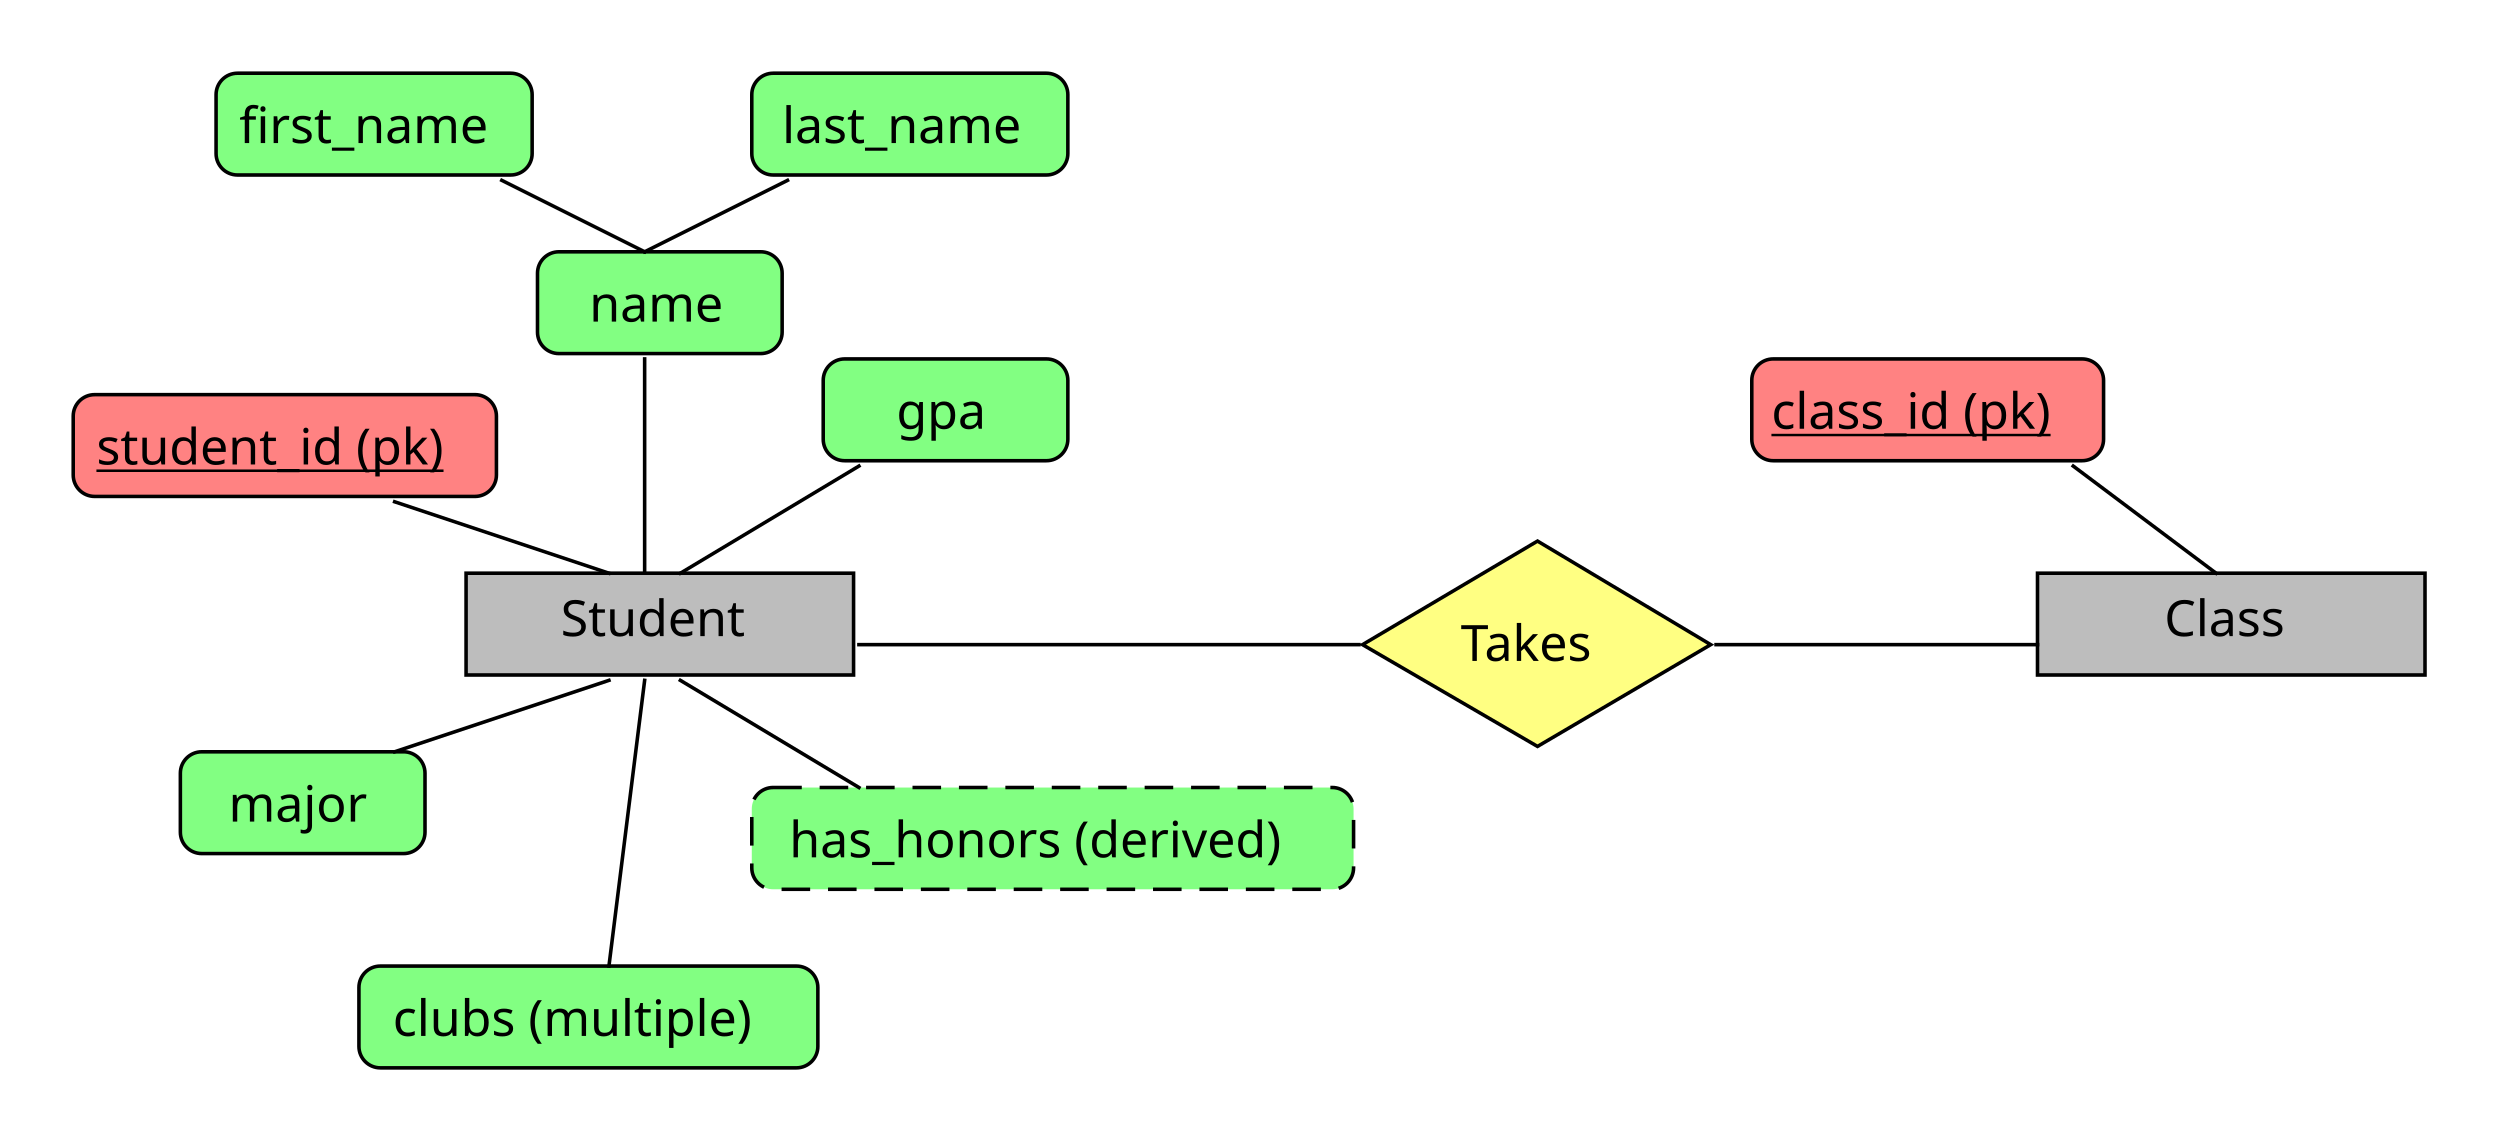
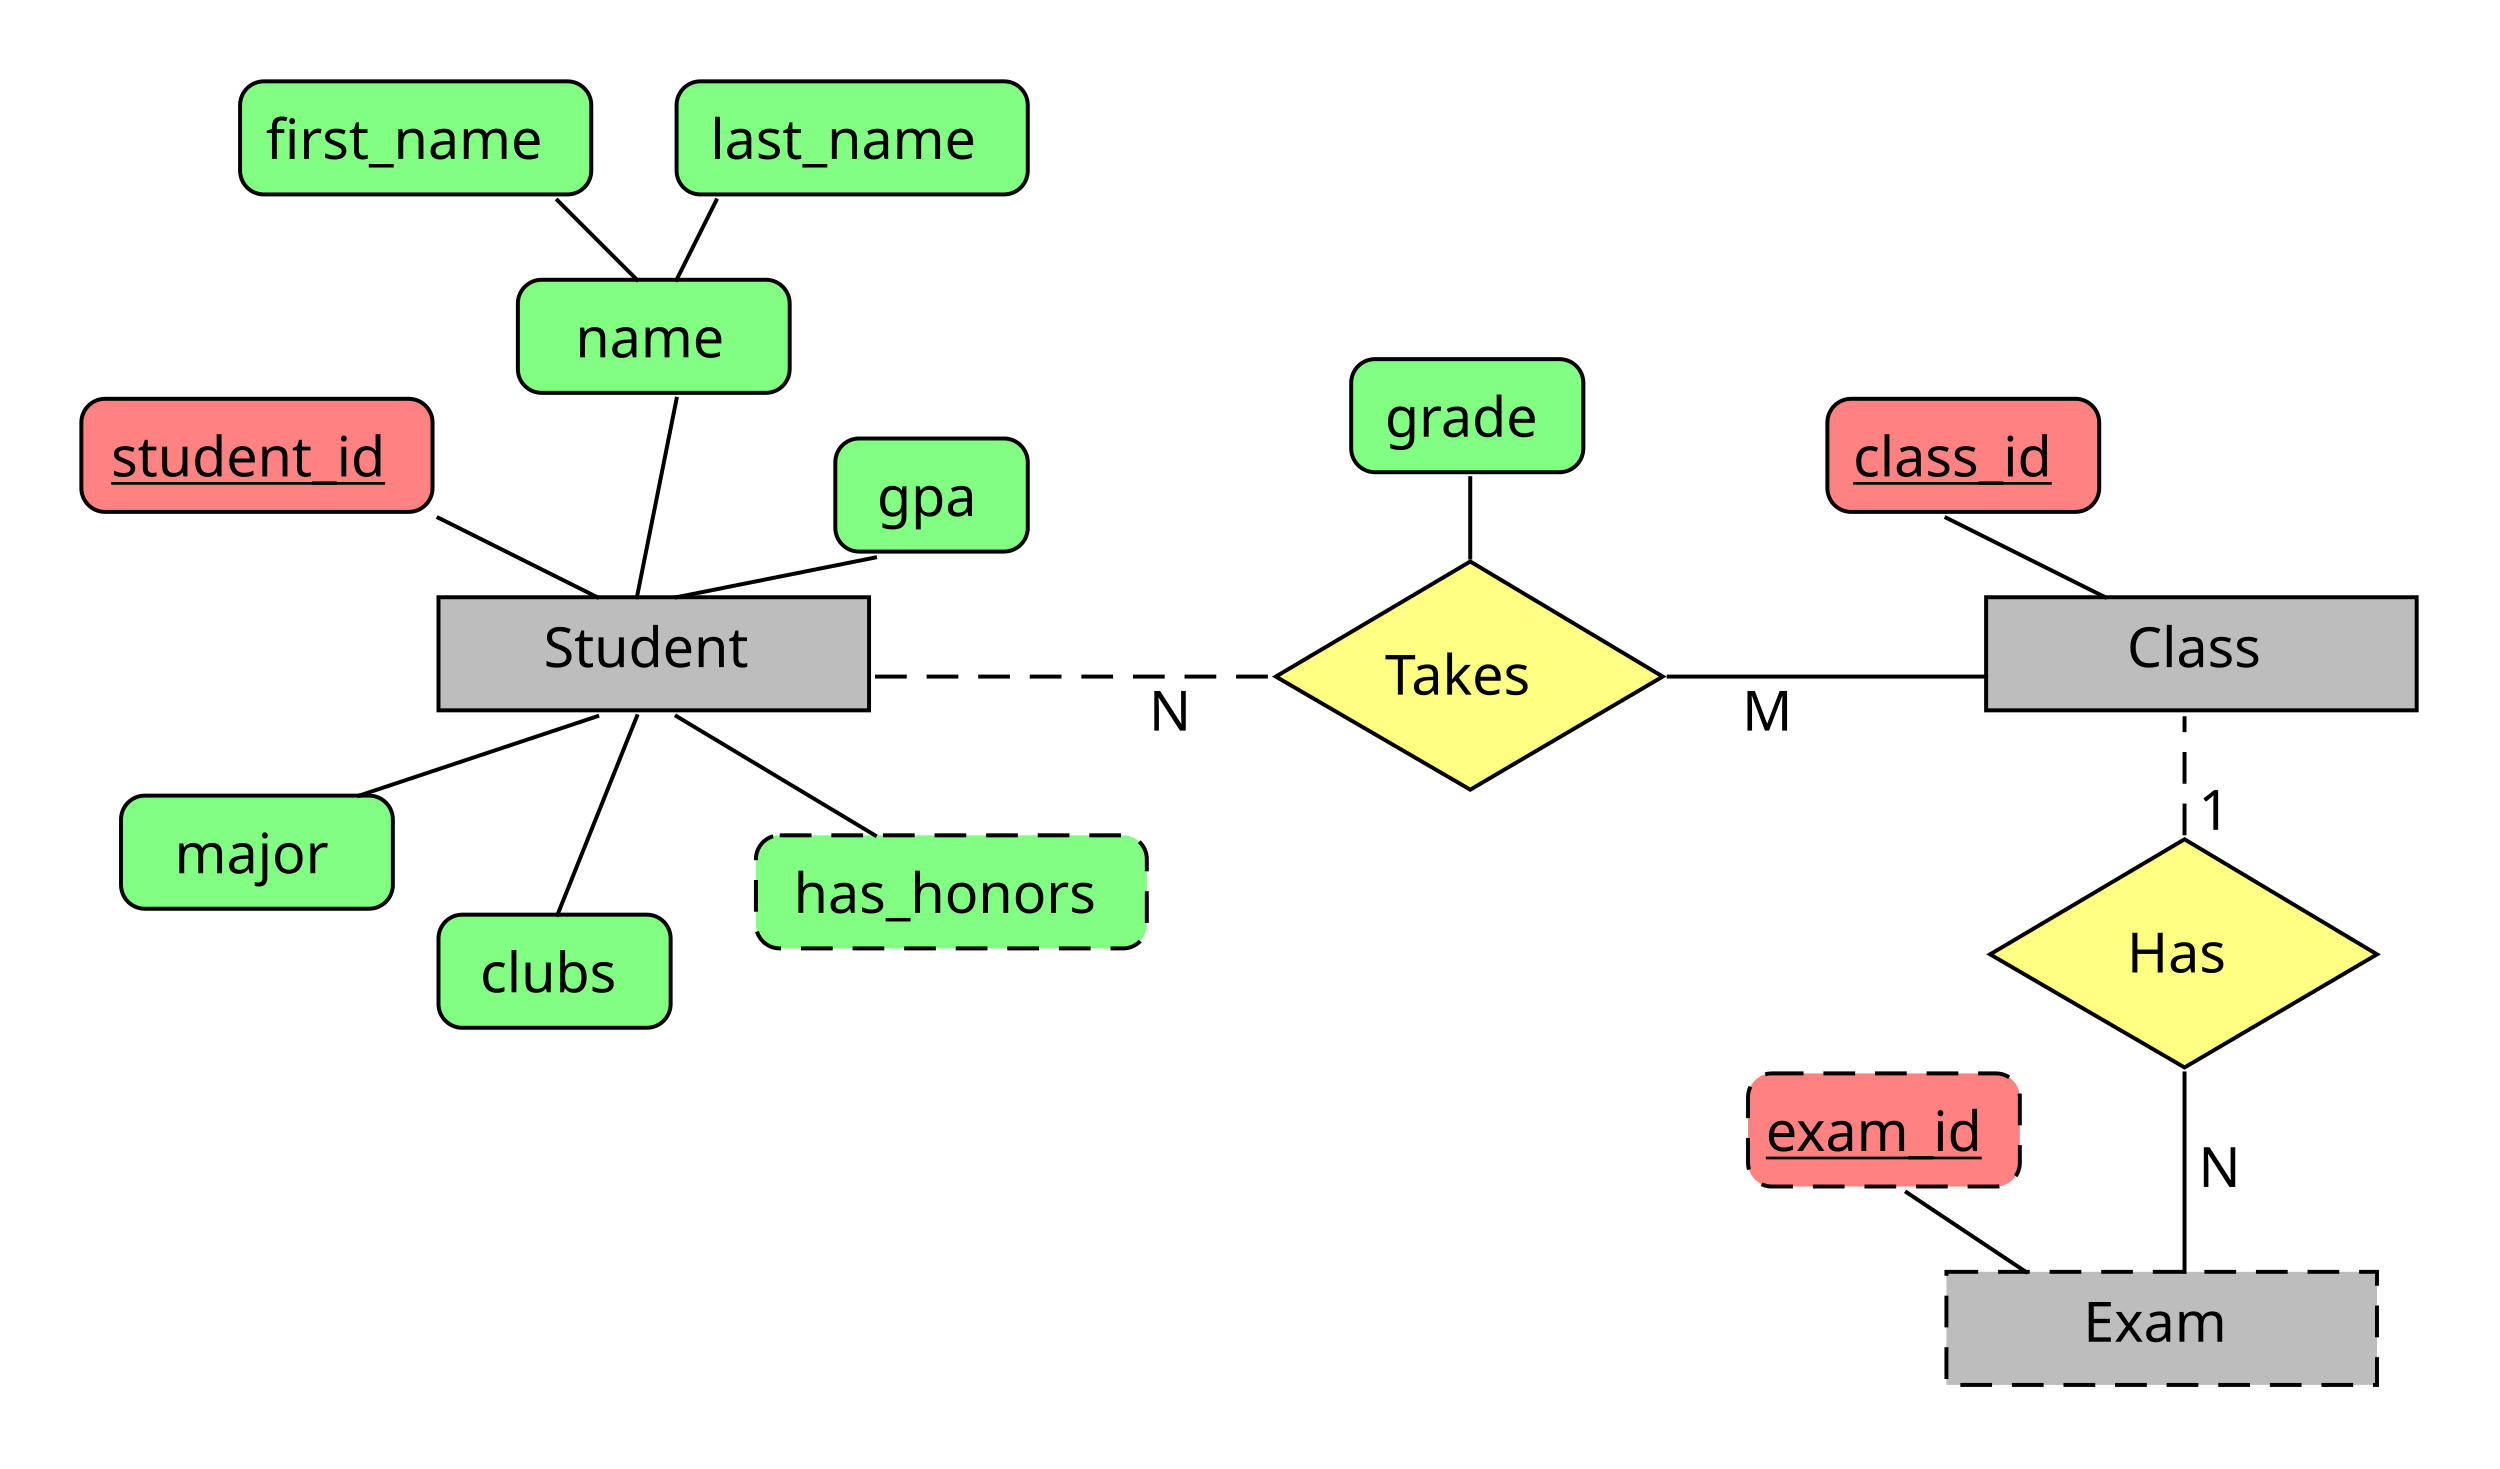
- <svg xmlns="http://www.w3.org/2000/svg" fill-opacity="1" color-rendering="auto" color-interpolation="auto" text-rendering="auto" stroke="black" stroke-linecap="square" width="700" stroke-miterlimit="10" shape-rendering="auto" stroke-opacity="1" fill="black" stroke-dasharray="none" font-weight="normal" stroke-width="1" viewBox="60 80 700 320" height="320" font-family="'Dialog'" font-style="normal" stroke-linejoin="miter" font-size="12px" stroke-dashoffset="0" image-rendering="auto">
+ <svg xmlns="http://www.w3.org/2000/svg" fill-opacity="1" color-rendering="auto" color-interpolation="auto" text-rendering="auto" stroke="black" stroke-linecap="square" width="630" stroke-miterlimit="10" shape-rendering="auto" stroke-opacity="1" fill="black" stroke-dasharray="none" font-weight="normal" stroke-width="1" viewBox="70 70 630 370" height="370" font-family="'Dialog'" font-style="normal" stroke-linejoin="miter" font-size="12px" stroke-dashoffset="0" image-rendering="auto">
  <defs id="genericDefs" />
  <g>
    <defs id="defs1">
      <clipPath clipPathUnits="userSpaceOnUse" id="clipPath1">
        <path d="M0 0 L2147483647 0 L2147483647 2147483647 L0 2147483647 L0 0 Z" />
      </clipPath>
      <clipPath clipPathUnits="userSpaceOnUse" id="clipPath2">
+         <path d="M0 0 L0 30 L70 30 L70 0 Z" />
+       </clipPath>
+       <clipPath clipPathUnits="userSpaceOnUse" id="clipPath3">
+         <path d="M0 0 L0 60 L100 60 L100 0 Z" />
+       </clipPath>
+       <clipPath clipPathUnits="userSpaceOnUse" id="clipPath4">
+         <path d="M0 0 L0 30 L110 30 L110 0 Z" />
+       </clipPath>
+       <clipPath clipPathUnits="userSpaceOnUse" id="clipPath5">
+         <path d="M0 0 L0 30 L60 30 L60 0 Z" />
+       </clipPath>
+       <clipPath clipPathUnits="userSpaceOnUse" id="clipPath6">
        <path d="M0 0 L0 30 L100 30 L100 0 Z" />
-       </clipPath>
-       <clipPath clipPathUnits="userSpaceOnUse" id="clipPath3">
-         <path d="M0 0 L0 30 L110 30 L110 0 Z" />
-       </clipPath>
-       <clipPath clipPathUnits="userSpaceOnUse" id="clipPath4">
-         <path d="M0 0 L0 60 L100 60 L100 0 Z" />
-       </clipPath>
-       <clipPath clipPathUnits="userSpaceOnUse" id="clipPath5">
-         <path d="M0 0 L0 30 L170 30 L170 0 Z" />
-       </clipPath>
-       <clipPath clipPathUnits="userSpaceOnUse" id="clipPath6">
-         <path d="M0 0 L0 30 L130 30 L130 0 Z" />
      </clipPath>
      <clipPath clipPathUnits="userSpaceOnUse" id="clipPath7">
        <path d="M0 0 L0 30 L90 30 L90 0 Z" />
      </clipPath>
      <clipPath clipPathUnits="userSpaceOnUse" id="clipPath8">
-         <path d="M0 0 L0 30 L70 30 L70 0 Z" />
+         <path d="M0 0 L0 30 L50 30 L50 0 Z" />
      </clipPath>
      <clipPath clipPathUnits="userSpaceOnUse" id="clipPath9">
-         <path d="M0 0 L0 30 L120 30 L120 0 Z" />
+         <path d="M0 0 L0 50 L60 50 L60 0 Z" />
      </clipPath>
      <clipPath clipPathUnits="userSpaceOnUse" id="clipPath10">
-         <path d="M0 0 L0 60 L70 60 L70 0 Z" />
+         <path d="M0 0 L0 80 L40 80 L40 0 Z" />
      </clipPath>
      <clipPath clipPathUnits="userSpaceOnUse" id="clipPath11">
-         <path d="M0 0 L0 60 L80 60 L80 0 Z" />
+         <path d="M0 0 L0 60 L40 60 L40 0 Z" />
      </clipPath>
      <clipPath clipPathUnits="userSpaceOnUse" id="clipPath12">
-         <path d="M0 0 L0 110 L40 110 L40 0 Z" />
+         <path d="M0 0 L0 50 L30 50 L30 0 Z" />
      </clipPath>
      <clipPath clipPathUnits="userSpaceOnUse" id="clipPath13">
        <path d="M0 0 L0 50 L70 50 L70 0 Z" />
      </clipPath>
      <clipPath clipPathUnits="userSpaceOnUse" id="clipPath14">
-         <path d="M0 0 L0 90 L30 90 L30 0 Z" />
+         <path d="M0 0 L0 40 L110 40 L110 0 Z" />
      </clipPath>
      <clipPath clipPathUnits="userSpaceOnUse" id="clipPath15">
+         <path d="M0 0 L0 40 L130 40 L130 0 Z" />
+       </clipPath>
+       <clipPath clipPathUnits="userSpaceOnUse" id="clipPath16">
+         <path d="M0 0 L0 60 L80 60 L80 0 Z" />
+       </clipPath>
+       <clipPath clipPathUnits="userSpaceOnUse" id="clipPath17">
+         <path d="M0 0 L0 80 L50 80 L50 0 Z" />
+       </clipPath>
+       <clipPath clipPathUnits="userSpaceOnUse" id="clipPath18">
+         <path d="M0 0 L0 50 L40 50 L40 0 Z" />
+       </clipPath>
+       <clipPath clipPathUnits="userSpaceOnUse" id="clipPath19">
+         <path d="M0 0 L0 50 L50 50 L50 0 Z" />
+       </clipPath>
+       <clipPath clipPathUnits="userSpaceOnUse" id="clipPath20">
+         <path d="M0 0 L0 40 L80 40 L80 0 Z" />
+       </clipPath>
+       <clipPath clipPathUnits="userSpaceOnUse" id="clipPath21">
        <path d="M0 0 L0 50 L90 50 L90 0 Z" />
      </clipPath>
    </defs>
-     <g fill="rgb(255,0,0)" fill-opacity="0.49" transform="translate(550,180)" stroke-opacity="0.49" stroke="rgb(255,0,0)">
-       <rect x="0.5" y="0.5" clip-path="url(#clipPath2)" width="98.5" rx="6" ry="6" height="28.5" stroke="none" />
-     </g>
-     <g transform="translate(550,180)">
-       <rect x="0.5" y="0.5" clip-path="url(#clipPath2)" fill="none" width="98.5" rx="6" ry="6" height="28.5" />
-       <text x="6" font-size="14px" y="20.055" text-decoration="underline" clip-path="url(#clipPath2)" font-family="sans-serif" stroke="none" xml:space="preserve">class_id (pk)</text>
-     </g>
-     <g fill="rgb(120,120,120)" fill-opacity="0.49" transform="translate(630,240)" stroke-opacity="0.49" stroke="rgb(120,120,120)">
-       <rect x="0.5" width="108.5" height="28.5" y="0.5" clip-path="url(#clipPath3)" stroke="none" />
-     </g>
-     <g transform="translate(630,240)">
-       <rect fill="none" x="0.5" width="108.5" height="28.5" y="0.5" clip-path="url(#clipPath3)" />
-       <text x="36" font-size="14px" y="18.109" clip-path="url(#clipPath3)" font-family="sans-serif" stroke="none" xml:space="preserve">Class</text>
-     </g>
-     <g fill="rgb(255,255,0)" fill-opacity="0.49" transform="translate(440,230)" stroke-opacity="0.49" stroke="rgb(255,255,0)">
-       <path d="M50.5 1.5 L99 30.5 L50.5 59 L1.5 30.5 Z" stroke="none" clip-path="url(#clipPath4)" />
-     </g>
-     <g transform="translate(440,230)">
-       <path fill="none" d="M50.5 1.5 L99 30.5 L50.5 59 L1.5 30.5 Z" clip-path="url(#clipPath4)" />
-       <text x="29" font-size="14px" y="35.055" clip-path="url(#clipPath4)" font-family="sans-serif" stroke="none" xml:space="preserve">Takes</text>
-     </g>
-     <g fill="rgb(0,255,0)" fill-opacity="0.49" transform="translate(270,300)" stroke-opacity="0.49" stroke="rgb(0,255,0)">
-       <rect x="0.5" y="0.5" clip-path="url(#clipPath5)" width="168.5" rx="6" ry="6" height="28.5" stroke="none" />
-     </g>
-     <g stroke-dasharray="8,5" stroke-miterlimit="5" transform="translate(270,300)" stroke-linecap="butt">
-       <rect x="0.5" y="0.5" clip-path="url(#clipPath5)" fill="none" width="168.5" rx="6" ry="6" height="28.5" />
-       <text x="11" font-size="14px" y="20.055" clip-path="url(#clipPath5)" font-family="sans-serif" stroke="none" xml:space="preserve">has_honors (derived)</text>
-     </g>
-     <g fill="rgb(0,255,0)" fill-opacity="0.49" transform="translate(160,350)" stroke-opacity="0.49" stroke="rgb(0,255,0)">
-       <rect x="0.5" y="0.5" clip-path="url(#clipPath6)" width="128.5" rx="6" ry="6" height="28.5" stroke="none" />
-     </g>
-     <g transform="translate(160,350)">
-       <rect x="0.5" y="0.5" clip-path="url(#clipPath6)" fill="none" width="128.5" rx="6" ry="6" height="28.5" />
-       <text x="10" font-size="14px" y="20.055" clip-path="url(#clipPath6)" font-family="sans-serif" stroke="none" xml:space="preserve">clubs (multiple)</text>
-     </g>
-     <g fill="rgb(0,255,0)" fill-opacity="0.49" transform="translate(270,100)" stroke-opacity="0.49" stroke="rgb(0,255,0)">
+     <g fill="rgb(255,0,0)" fill-opacity="0.49" transform="translate(510,340)" stroke-opacity="0.49" stroke="rgb(255,0,0)">
+       <rect x="0.5" y="0.5" clip-path="url(#clipPath2)" width="68.5" rx="6" ry="6" height="28.5" stroke="none" />
+     </g>
+     <g stroke-dasharray="8,5" stroke-miterlimit="5" transform="translate(510,340)" stroke-linecap="butt">
+       <rect x="0.5" y="0.5" clip-path="url(#clipPath2)" fill="none" width="68.5" rx="6" ry="6" height="28.5" />
+       <text x="5" font-size="14px" y="20.055" text-decoration="underline" clip-path="url(#clipPath2)" font-family="sans-serif" stroke="none" xml:space="preserve">exam_id</text>
+     </g>
+     <g fill="rgb(255,255,0)" fill-opacity="0.49" transform="translate(570,280)" stroke-opacity="0.49" stroke="rgb(255,255,0)">
+       <path d="M50.5 1.5 L99 30.5 L50.5 59 L1.5 30.5 Z" stroke="none" clip-path="url(#clipPath3)" />
+     </g>
+     <g transform="translate(570,280)">
+       <path fill="none" d="M50.5 1.5 L99 30.5 L50.5 59 L1.5 30.5 Z" clip-path="url(#clipPath3)" />
+       <text x="36" font-size="14px" y="35.055" clip-path="url(#clipPath3)" font-family="sans-serif" stroke="none" xml:space="preserve">Has</text>
+     </g>
+     <g fill="rgb(120,120,120)" fill-opacity="0.49" transform="translate(560,390)" stroke-opacity="0.49" stroke="rgb(120,120,120)">
+       <rect x="0.5" width="108.5" height="28.5" y="0.5" clip-path="url(#clipPath4)" stroke="none" />
+     </g>
+     <g stroke-dasharray="8,5" stroke-miterlimit="5" transform="translate(560,390)" stroke-linecap="butt">
+       <rect fill="none" x="0.5" width="108.5" height="28.5" y="0.5" clip-path="url(#clipPath4)" />
+       <text x="35" font-size="14px" y="18.109" clip-path="url(#clipPath4)" font-family="sans-serif" stroke="none" xml:space="preserve">Exam</text>
+     </g>
+     <g fill="rgb(0,255,0)" fill-opacity="0.49" transform="translate(410,160)" stroke-opacity="0.49" stroke="rgb(0,255,0)">
+       <rect x="0.5" y="0.5" clip-path="url(#clipPath5)" width="58.5" rx="6" ry="6" height="28.5" stroke="none" />
+     </g>
+     <g transform="translate(410,160)">
+       <rect x="0.5" y="0.5" clip-path="url(#clipPath5)" fill="none" width="58.5" rx="6" ry="6" height="28.5" />
+       <text x="9" font-size="14px" y="20.055" clip-path="url(#clipPath5)" font-family="sans-serif" stroke="none" xml:space="preserve">grade</text>
+     </g>
+     <g fill="rgb(255,0,0)" fill-opacity="0.49" transform="translate(530,170)" stroke-opacity="0.49" stroke="rgb(255,0,0)">
+       <rect x="0.5" y="0.5" clip-path="url(#clipPath2)" width="68.5" rx="6" ry="6" height="28.5" stroke="none" />
+     </g>
+     <g transform="translate(530,170)">
+       <rect x="0.5" y="0.5" clip-path="url(#clipPath2)" fill="none" width="68.5" rx="6" ry="6" height="28.5" />
+       <text x="7" font-size="14px" y="20.055" text-decoration="underline" clip-path="url(#clipPath2)" font-family="sans-serif" stroke="none" xml:space="preserve">class_id</text>
+     </g>
+     <g fill="rgb(120,120,120)" fill-opacity="0.49" transform="translate(570,220)" stroke-opacity="0.49" stroke="rgb(120,120,120)">
+       <rect x="0.5" width="108.5" height="28.5" y="0.5" clip-path="url(#clipPath4)" stroke="none" />
+     </g>
+     <g transform="translate(570,220)">
+       <rect fill="none" x="0.5" width="108.5" height="28.5" y="0.5" clip-path="url(#clipPath4)" />
+       <text x="36" font-size="14px" y="18.109" clip-path="url(#clipPath4)" font-family="sans-serif" stroke="none" xml:space="preserve">Class</text>
+     </g>
+     <g fill="rgb(255,255,0)" fill-opacity="0.49" transform="translate(390,210)" stroke-opacity="0.49" stroke="rgb(255,255,0)">
+       <path d="M50.5 1.5 L99 30.5 L50.5 59 L1.5 30.5 Z" stroke="none" clip-path="url(#clipPath3)" />
+     </g>
+     <g transform="translate(390,210)">
+       <path fill="none" d="M50.5 1.5 L99 30.5 L50.5 59 L1.5 30.5 Z" clip-path="url(#clipPath3)" />
+       <text x="29" font-size="14px" y="35.055" clip-path="url(#clipPath3)" font-family="sans-serif" stroke="none" xml:space="preserve">Takes</text>
+     </g>
+     <g fill="rgb(0,255,0)" fill-opacity="0.49" transform="translate(260,280)" stroke-opacity="0.49" stroke="rgb(0,255,0)">
+       <rect x="0.5" y="0.5" clip-path="url(#clipPath6)" width="98.5" rx="6" ry="6" height="28.5" stroke="none" />
+     </g>
+     <g stroke-dasharray="8,5" stroke-miterlimit="5" transform="translate(260,280)" stroke-linecap="butt">
+       <rect x="0.5" y="0.5" clip-path="url(#clipPath6)" fill="none" width="98.5" rx="6" ry="6" height="28.5" />
+       <text x="10" font-size="14px" y="20.055" clip-path="url(#clipPath6)" font-family="sans-serif" stroke="none" xml:space="preserve">has_honors</text>
+     </g>
+     <g fill="rgb(0,255,0)" fill-opacity="0.49" transform="translate(180,300)" stroke-opacity="0.49" stroke="rgb(0,255,0)">
+       <rect x="0.5" y="0.5" clip-path="url(#clipPath5)" width="58.5" rx="6" ry="6" height="28.5" stroke="none" />
+     </g>
+     <g transform="translate(180,300)">
+       <rect x="0.5" y="0.5" clip-path="url(#clipPath5)" fill="none" width="58.5" rx="6" ry="6" height="28.5" />
+       <text x="11" font-size="14px" y="20.055" clip-path="url(#clipPath5)" font-family="sans-serif" stroke="none" xml:space="preserve">clubs</text>
+     </g>
+     <g fill="rgb(0,255,0)" fill-opacity="0.49" transform="translate(240,90)" stroke-opacity="0.49" stroke="rgb(0,255,0)">
      <rect x="0.5" y="0.5" clip-path="url(#clipPath7)" width="88.5" rx="6" ry="6" height="28.5" stroke="none" />
    </g>
-     <g transform="translate(270,100)">
+     <g transform="translate(240,90)">
      <rect x="0.5" y="0.5" clip-path="url(#clipPath7)" fill="none" width="88.5" rx="6" ry="6" height="28.5" />
      <text x="9" font-size="14px" y="20.055" clip-path="url(#clipPath7)" font-family="sans-serif" stroke="none" xml:space="preserve">last_name</text>
    </g>
-     <g fill="rgb(0,255,0)" fill-opacity="0.49" transform="translate(120,100)" stroke-opacity="0.49" stroke="rgb(0,255,0)">
+     <g fill="rgb(0,255,0)" fill-opacity="0.49" transform="translate(130,90)" stroke-opacity="0.49" stroke="rgb(0,255,0)">
      <rect x="0.5" y="0.5" clip-path="url(#clipPath7)" width="88.5" rx="6" ry="6" height="28.5" stroke="none" />
    </g>
-     <g transform="translate(120,100)">
+     <g transform="translate(130,90)">
      <rect x="0.5" y="0.5" clip-path="url(#clipPath7)" fill="none" width="88.5" rx="6" ry="6" height="28.5" />
      <text x="7" font-size="14px" y="20.055" clip-path="url(#clipPath7)" font-family="sans-serif" stroke="none" xml:space="preserve">first_name</text>
    </g>
-     <g fill="rgb(0,255,0)" fill-opacity="0.49" transform="translate(290,180)" stroke-opacity="0.49" stroke="rgb(0,255,0)">
-       <rect x="0.5" y="0.5" clip-path="url(#clipPath8)" width="68.5" rx="6" ry="6" height="28.5" stroke="none" />
-     </g>
-     <g transform="translate(290,180)">
-       <rect x="0.5" y="0.5" clip-path="url(#clipPath8)" fill="none" width="68.5" rx="6" ry="6" height="28.5" />
-       <text x="21" font-size="14px" y="20.055" clip-path="url(#clipPath8)" font-family="sans-serif" stroke="none" xml:space="preserve">gpa</text>
-     </g>
-     <g fill="rgb(0,255,0)" fill-opacity="0.49" transform="translate(110,290)" stroke-opacity="0.49" stroke="rgb(0,255,0)">
-       <rect x="0.5" y="0.5" clip-path="url(#clipPath8)" width="68.5" rx="6" ry="6" height="28.5" stroke="none" />
-     </g>
-     <g transform="translate(110,290)">
-       <rect x="0.5" y="0.5" clip-path="url(#clipPath8)" fill="none" width="68.5" rx="6" ry="6" height="28.5" />
-       <text x="14" font-size="14px" y="20.055" clip-path="url(#clipPath8)" font-family="sans-serif" stroke="none" xml:space="preserve">major</text>
-     </g>
-     <g fill="rgb(0,255,0)" fill-opacity="0.49" transform="translate(210,150)" stroke-opacity="0.49" stroke="rgb(0,255,0)">
-       <rect x="0.5" y="0.5" clip-path="url(#clipPath8)" width="68.5" rx="6" ry="6" height="28.5" stroke="none" />
-     </g>
-     <g transform="translate(210,150)">
-       <rect x="0.5" y="0.5" clip-path="url(#clipPath8)" fill="none" width="68.5" rx="6" ry="6" height="28.5" />
-       <text x="15" font-size="14px" y="20.055" clip-path="url(#clipPath8)" font-family="sans-serif" stroke="none" xml:space="preserve">name</text>
-     </g>
-     <g fill="rgb(255,0,0)" fill-opacity="0.49" transform="translate(80,190)" stroke-opacity="0.49" stroke="rgb(255,0,0)">
-       <rect x="0.5" y="0.5" clip-path="url(#clipPath9)" width="118.5" rx="6" ry="6" height="28.5" stroke="none" />
-     </g>
-     <g transform="translate(80,190)">
-       <rect x="0.5" y="0.5" clip-path="url(#clipPath9)" fill="none" width="118.5" rx="6" ry="6" height="28.5" />
-       <text x="7" font-size="14px" y="20.055" text-decoration="underline" clip-path="url(#clipPath9)" font-family="sans-serif" stroke="none" xml:space="preserve">student_id (pk)</text>
-     </g>
-     <g fill="rgb(120,120,120)" fill-opacity="0.49" transform="translate(190,240)" stroke-opacity="0.49" stroke="rgb(120,120,120)">
-       <rect x="0.5" width="108.5" height="28.5" y="0.5" clip-path="url(#clipPath3)" stroke="none" />
-     </g>
-     <g transform="translate(190,240)">
-       <rect fill="none" x="0.5" width="108.5" height="28.5" y="0.5" clip-path="url(#clipPath3)" />
-       <text x="27" font-size="14px" y="18.109" clip-path="url(#clipPath3)" font-family="sans-serif" stroke="none" xml:space="preserve">Student</text>
-     </g>
-     <g transform="translate(630,200)">
-       <path fill="none" d="M50.5 40.5 L10.5 10.5" clip-path="url(#clipPath10)" />
-     </g>
-     <g transform="translate(530,250)">
-       <path fill="none" d="M100.5 10.5 L10.5 10.5" clip-path="url(#clipPath9)" />
-     </g>
-     <g transform="translate(290,250)">
-       <path fill="none" d="M150.5 10.5 L10.5 10.5" clip-path="url(#clipPath5)" />
-     </g>
-     <g transform="translate(240,260)">
-       <path fill="none" d="M60.5 40.5 L10.5 10.5" clip-path="url(#clipPath11)" />
-     </g>
-     <g transform="translate(220,260)">
-       <path fill="none" d="M20.5 10.5 L10.5 90.5" clip-path="url(#clipPath12)" />
-     </g>
-     <g transform="translate(230,120)">
-       <path fill="none" d="M50.5 10.5 L10.5 30.5" clip-path="url(#clipPath13)" />
-     </g>
-     <g transform="translate(190,120)">
+     <g fill="rgb(0,255,0)" fill-opacity="0.49" transform="translate(280,180)" stroke-opacity="0.49" stroke="rgb(0,255,0)">
+       <rect x="0.5" y="0.5" clip-path="url(#clipPath8)" width="48.5" rx="6" ry="6" height="28.5" stroke="none" />
+     </g>
+     <g transform="translate(280,180)">
+       <rect x="0.5" y="0.5" clip-path="url(#clipPath8)" fill="none" width="48.5" rx="6" ry="6" height="28.5" />
+       <text x="11" font-size="14px" y="20.055" clip-path="url(#clipPath8)" font-family="sans-serif" stroke="none" xml:space="preserve">gpa</text>
+     </g>
+     <g fill="rgb(0,255,0)" fill-opacity="0.49" transform="translate(100,270)" stroke-opacity="0.49" stroke="rgb(0,255,0)">
+       <rect x="0.5" y="0.5" clip-path="url(#clipPath2)" width="68.5" rx="6" ry="6" height="28.5" stroke="none" />
+     </g>
+     <g transform="translate(100,270)">
+       <rect x="0.5" y="0.5" clip-path="url(#clipPath2)" fill="none" width="68.5" rx="6" ry="6" height="28.5" />
+       <text x="14" font-size="14px" y="20.055" clip-path="url(#clipPath2)" font-family="sans-serif" stroke="none" xml:space="preserve">major</text>
+     </g>
+     <g fill="rgb(0,255,0)" fill-opacity="0.49" transform="translate(200,140)" stroke-opacity="0.49" stroke="rgb(0,255,0)">
+       <rect x="0.5" y="0.5" clip-path="url(#clipPath2)" width="68.5" rx="6" ry="6" height="28.5" stroke="none" />
+     </g>
+     <g transform="translate(200,140)">
+       <rect x="0.5" y="0.5" clip-path="url(#clipPath2)" fill="none" width="68.5" rx="6" ry="6" height="28.5" />
+       <text x="15" font-size="14px" y="20.055" clip-path="url(#clipPath2)" font-family="sans-serif" stroke="none" xml:space="preserve">name</text>
+     </g>
+     <g fill="rgb(255,0,0)" fill-opacity="0.49" transform="translate(90,170)" stroke-opacity="0.49" stroke="rgb(255,0,0)">
+       <rect x="0.5" y="0.5" clip-path="url(#clipPath7)" width="88.5" rx="6" ry="6" height="28.5" stroke="none" />
+     </g>
+     <g transform="translate(90,170)">
+       <rect x="0.5" y="0.5" clip-path="url(#clipPath7)" fill="none" width="88.5" rx="6" ry="6" height="28.5" />
+       <text x="8" font-size="14px" y="20.055" text-decoration="underline" clip-path="url(#clipPath7)" font-family="sans-serif" stroke="none" xml:space="preserve">student_id</text>
+     </g>
+     <g fill="rgb(120,120,120)" fill-opacity="0.49" transform="translate(180,220)" stroke-opacity="0.49" stroke="rgb(120,120,120)">
+       <rect x="0.5" width="108.5" height="28.5" y="0.5" clip-path="url(#clipPath4)" stroke="none" />
+     </g>
+     <g transform="translate(180,220)">
+       <rect fill="none" x="0.5" width="108.5" height="28.5" y="0.5" clip-path="url(#clipPath4)" />
+       <text x="27" font-size="14px" y="18.109" clip-path="url(#clipPath4)" font-family="sans-serif" stroke="none" xml:space="preserve">Student</text>
+     </g>
+     <g transform="translate(540,360)">
+       <path fill="none" d="M10.5 10.5 L40.5 30.5" clip-path="url(#clipPath9)" />
+     </g>
+     <g transform="translate(610,330)">
+       <path fill="none" d="M10.5 10.5 L10.5 60.5" clip-path="url(#clipPath10)" />
+       <text x="14" font-size="14px" y="39.109" clip-path="url(#clipPath10)" font-family="sans-serif" stroke="none" xml:space="preserve">N</text>
+     </g>
+     <g stroke-dasharray="8,5" stroke-miterlimit="5" transform="translate(610,240)" stroke-linecap="butt">
+       <path fill="none" d="M10.5 40.5 L10.5 10.5" clip-path="url(#clipPath11)" />
+       <text x="14" font-size="14px" y="39.109" clip-path="url(#clipPath11)" font-family="sans-serif" stroke="none" xml:space="preserve">1</text>
+     </g>
+     <g transform="translate(430,180)">
+       <path fill="none" d="M10.5 10.5 L10.5 30.5" clip-path="url(#clipPath12)" />
+     </g>
+     <g transform="translate(550,190)">
      <path fill="none" d="M10.5 10.5 L50.5 30.5" clip-path="url(#clipPath13)" />
    </g>
-     <g transform="translate(230,170)">
-       <path fill="none" d="M10.5 70.5 L10.5 10.5" clip-path="url(#clipPath14)" />
-     </g>
-     <g transform="translate(240,200)">
-       <path fill="none" d="M60.5 10.5 L10.5 40.5" clip-path="url(#clipPath11)" />
-     </g>
-     <g transform="translate(160,260)">
-       <path fill="none" d="M70.5 10.5 L10.5 30.5" clip-path="url(#clipPath15)" />
-     </g>
-     <g transform="translate(160,210)">
-       <path fill="none" d="M10.5 10.5 L70.5 30.5" clip-path="url(#clipPath15)" />
+     <g transform="translate(480,230)">
+       <path fill="none" d="M10.5 10.5 L90.5 10.5" clip-path="url(#clipPath14)" />
+       <text x="29" font-size="14px" y="24.109" clip-path="url(#clipPath14)" font-family="sans-serif" stroke="none" xml:space="preserve">M</text>
+     </g>
+     <g stroke-dasharray="8,5" stroke-miterlimit="5" transform="translate(280,230)" stroke-linecap="butt">
+       <path fill="none" d="M10.5 10.5 L110.5 10.5" clip-path="url(#clipPath15)" />
+       <text x="79.527" font-size="14px" y="24.109" clip-path="url(#clipPath15)" font-family="sans-serif" stroke="none" xml:space="preserve">N</text>
+     </g>
+     <g transform="translate(230,240)">
+       <path fill="none" d="M60.5 40.5 L10.5 10.5" clip-path="url(#clipPath16)" />
+     </g>
+     <g transform="translate(200,240)">
+       <path fill="none" d="M30.5 10.5 L10.5 60.5" clip-path="url(#clipPath17)" />
+     </g>
+     <g transform="translate(230,110)">
+       <path fill="none" d="M20.5 10.5 L10.5 30.5" clip-path="url(#clipPath18)" />
+     </g>
+     <g transform="translate(200,110)">
+       <path fill="none" d="M10.5 10.5 L30.5 30.5" clip-path="url(#clipPath19)" />
+     </g>
+     <g transform="translate(220,160)">
+       <path fill="none" d="M10.5 60.5 L20.5 10.5" clip-path="url(#clipPath10)" />
+     </g>
+     <g transform="translate(230,200)">
+       <path fill="none" d="M60.5 10.5 L10.5 20.5" clip-path="url(#clipPath20)" />
+     </g>
+     <g transform="translate(150,240)">
+       <path fill="none" d="M70.5 10.5 L10.5 30.5" clip-path="url(#clipPath21)" />
+     </g>
+     <g transform="translate(170,190)">
+       <path fill="none" d="M10.5 10.5 L50.5 30.5" clip-path="url(#clipPath13)" />
    </g>
  </g>
</svg>
